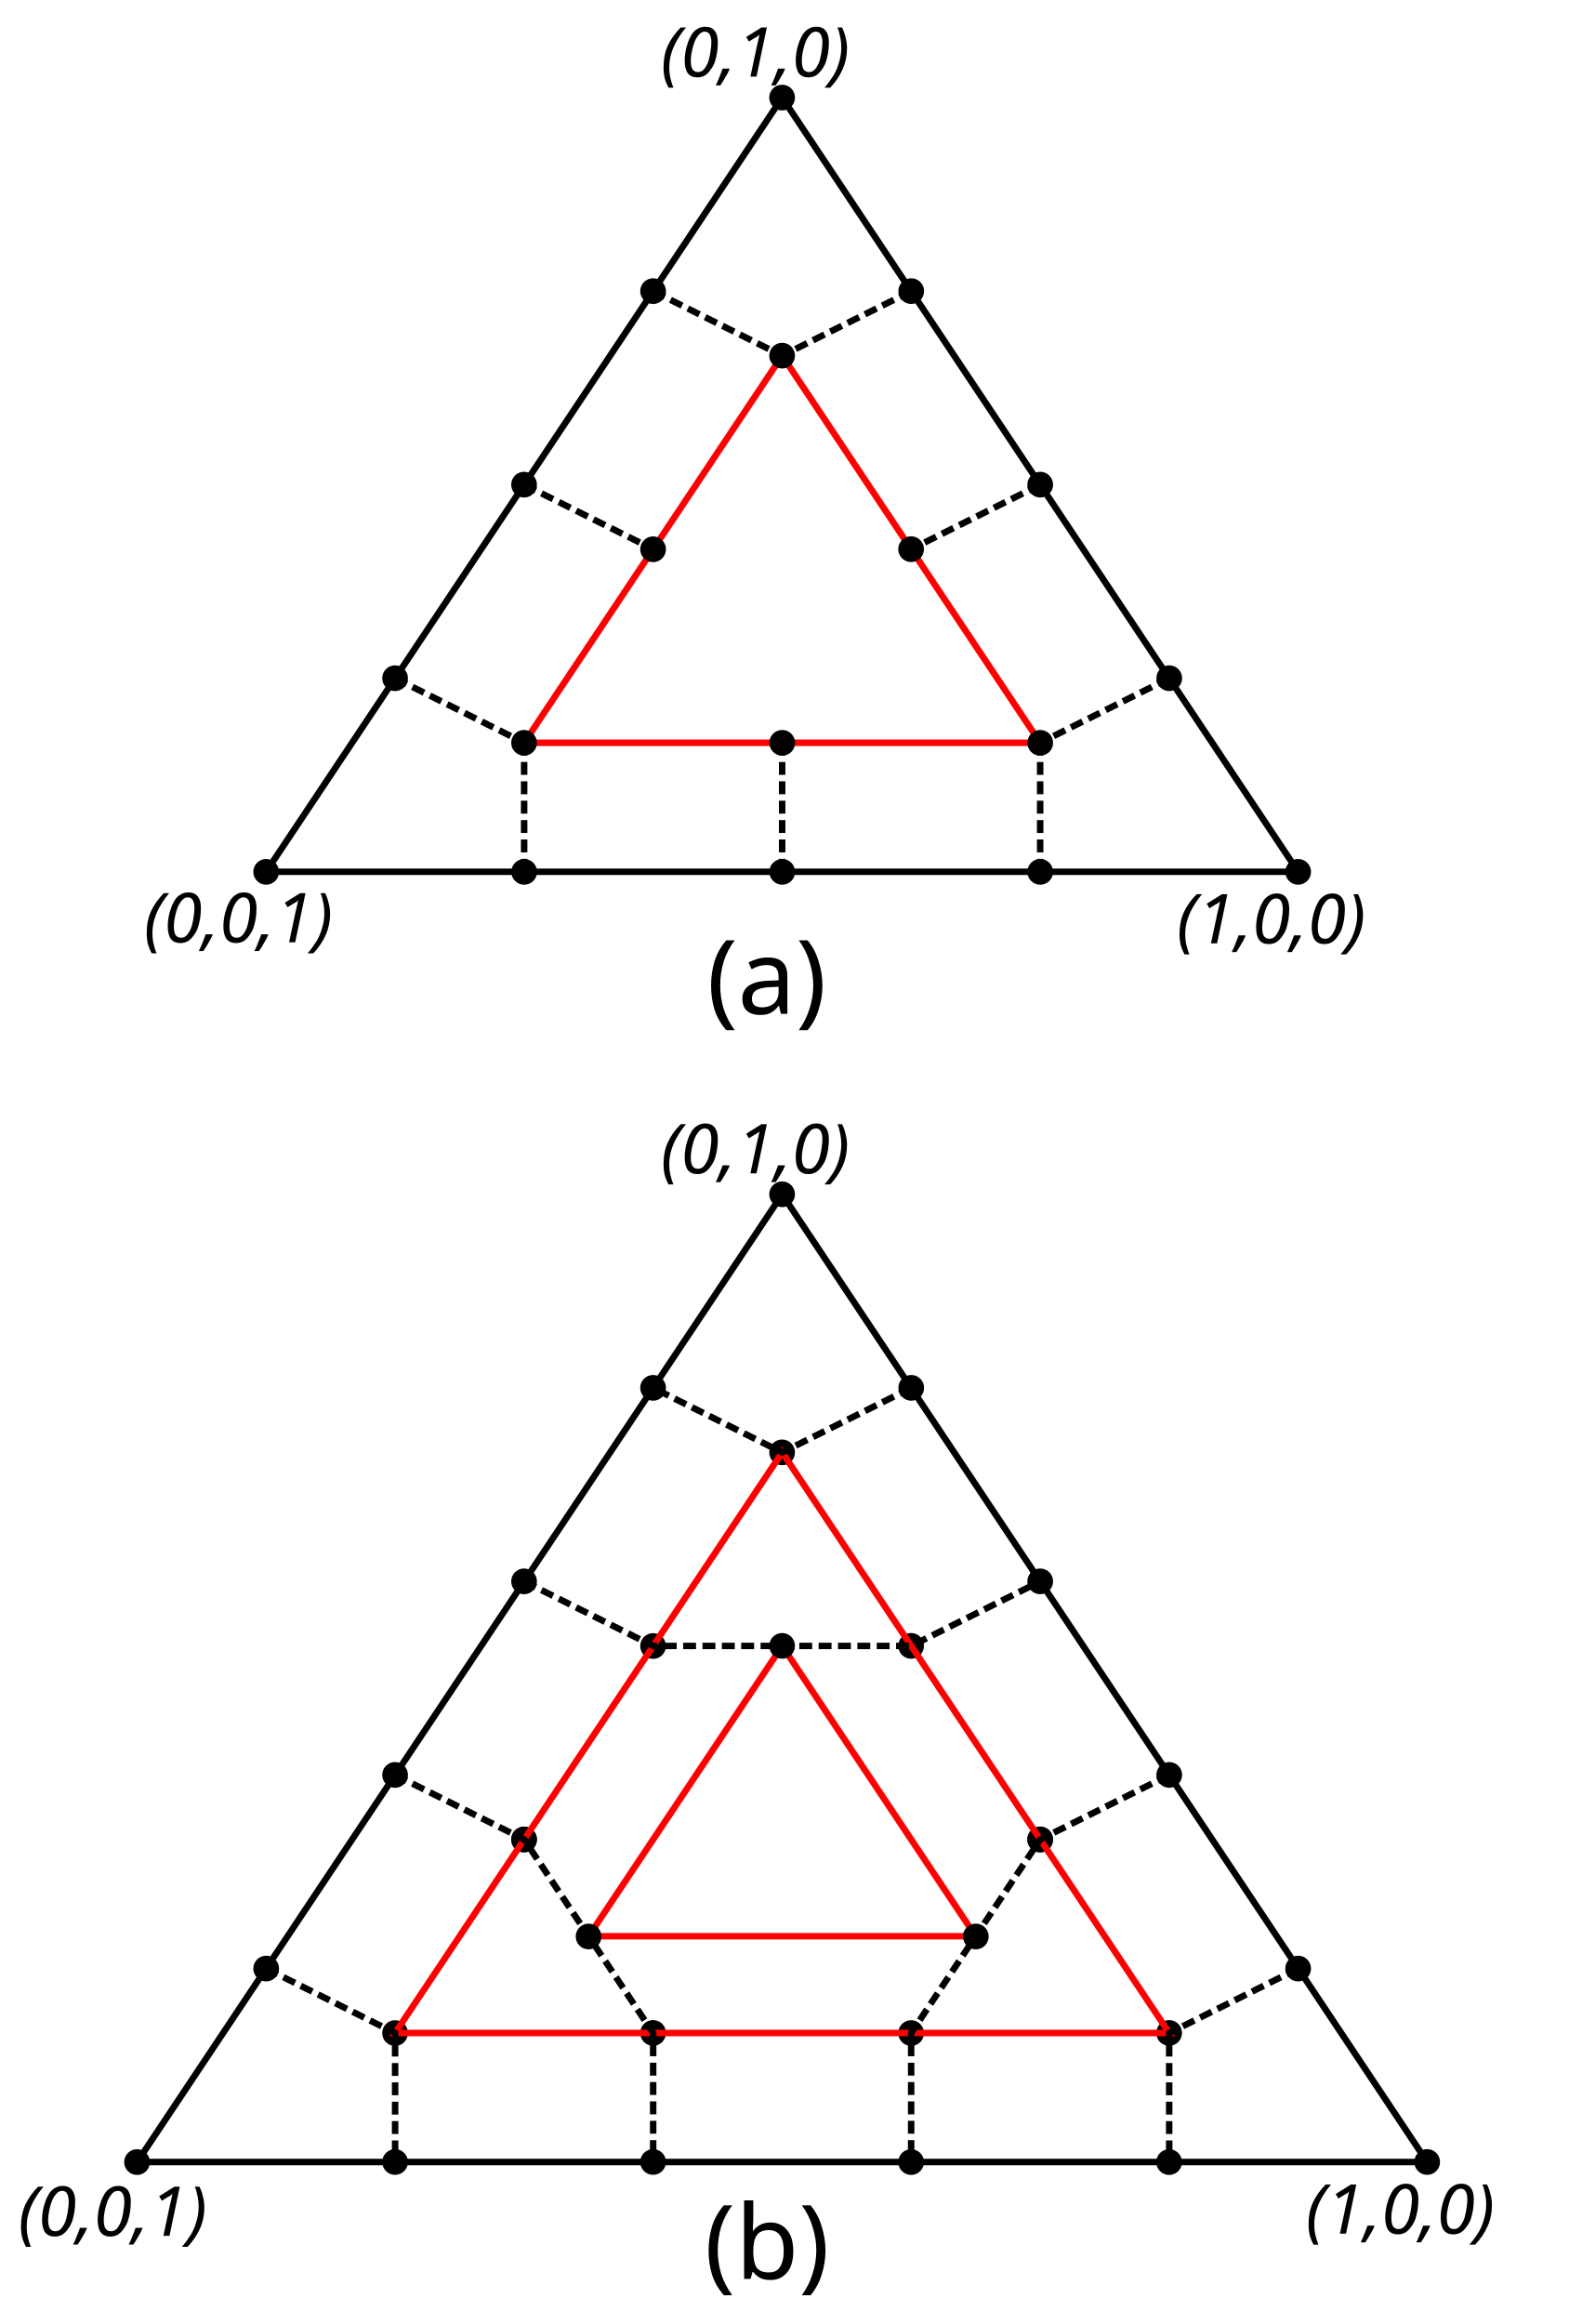
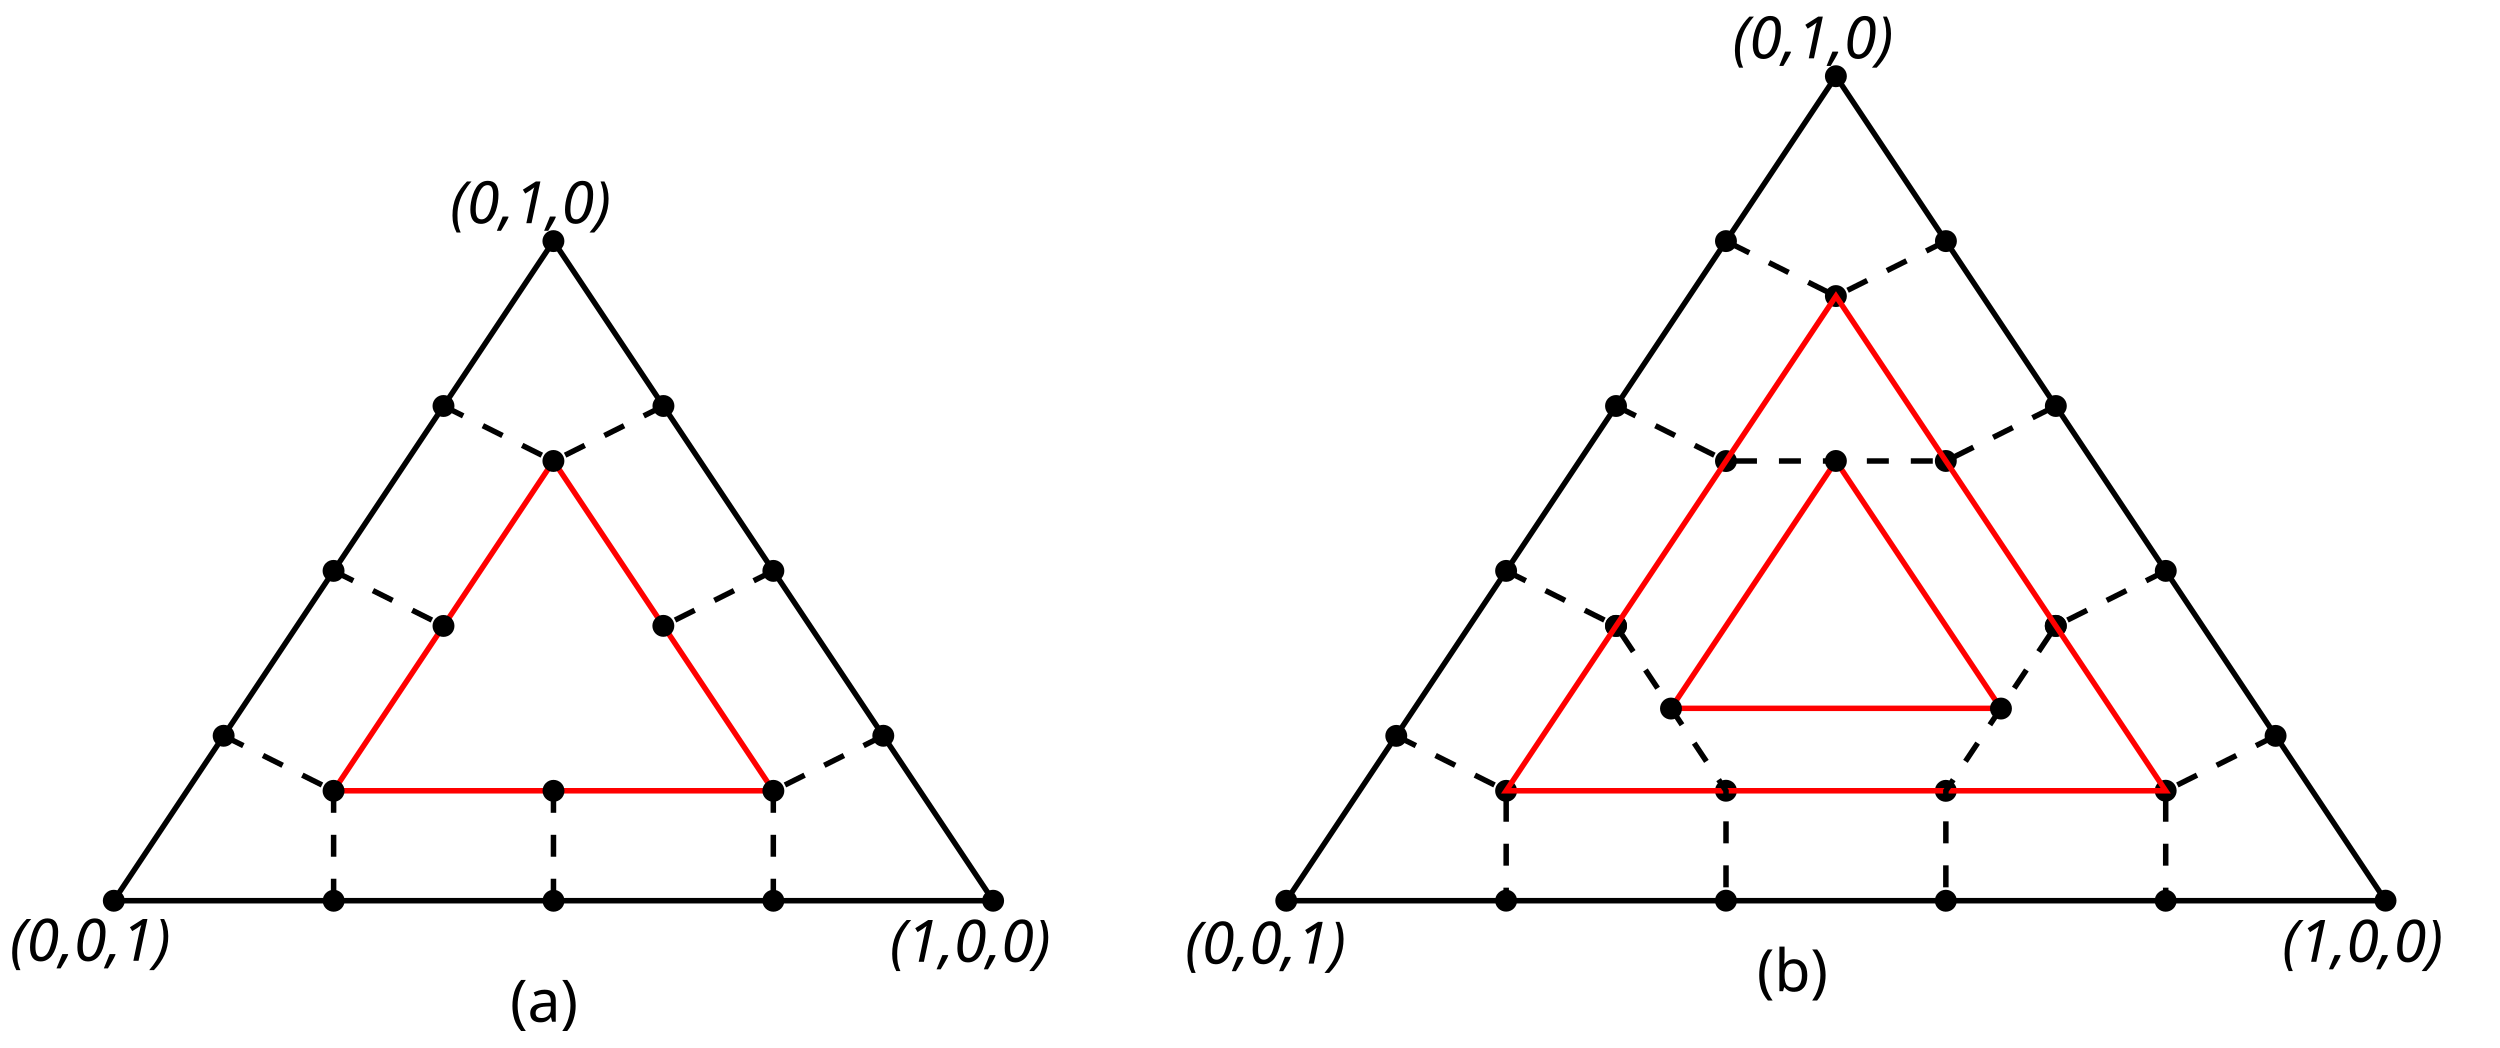
- <svg xmlns="http://www.w3.org/2000/svg" width="64.323mm" height="95.314mm" viewBox="0 0 64.323 95.314" version="1.1" id="svg8653">
+ <svg xmlns="http://www.w3.org/2000/svg" width="180.519mm" height="75.629mm" viewBox="0 0 180.519 75.629" version="1.1" id="svg8653">
  <defs id="defs8647" />
-   <g id="layer1" transform="translate(-34.064,15.24421)">
-     <path style="fill:none;stroke:#ff0000;stroke-width:0.265px;stroke-linecap:butt;stroke-linejoin:miter;stroke-opacity:1" d="M 66.146,-0.656 55.563,15.219 h 21.167 z" id="path5083" />
-     <text xml:space="preserve" style="font-style:italic;font-variant:normal;font-weight:normal;font-stretch:normal;font-size:2.822px;line-height:1.25;font-family:sans-serif;-inkscape-font-specification:'sans-serif, Italic';font-variant-ligatures:normal;font-variant-caps:normal;font-variant-numeric:normal;font-feature-settings:normal;text-align:start;letter-spacing:0px;word-spacing:0px;writing-mode:lr;text-anchor:start;fill:#000000;fill-opacity:1;stroke:none;stroke-width:0.265;" x="61.17" y="-12.1" id="text5070-2-2-9">
-       <tspan id="tspan5068-0-3-36" x="61.17" y="-12.1" style="font-style:italic;font-variant:normal;font-weight:normal;font-stretch:normal;font-size:2.822px;font-family:sans-serif;-inkscape-font-specification:'sans-serif, Italic';font-variant-ligatures:normal;font-variant-caps:normal;font-variant-numeric:normal;font-feature-settings:normal;text-align:start;writing-mode:lr;text-anchor:start;fill:#000000;fill-opacity:1;stroke-width:0.265;">(0,1,0)</tspan>
+   <g id="layer1" transform="translate(66.42264,-28.23265)">
+     <path style="fill:none;stroke:#ff0000;stroke-width:0.397px;stroke-linecap:butt;stroke-linejoin:miter;stroke-opacity:1" d="m -26.458,61.521 -15.875,23.812 h 31.75 z" id="path5083" />
+     <text xml:space="preserve" style="font-style:italic;font-variant:normal;font-weight:normal;font-stretch:normal;font-size:4.233px;line-height:1.25;font-family:sans-serif;-inkscape-font-specification:'sans-serif, Italic';font-variant-ligatures:normal;font-variant-caps:normal;font-variant-numeric:normal;font-feature-settings:normal;text-align:start;letter-spacing:0px;word-spacing:0px;writing-mode:lr-tb;text-anchor:start;fill:#000000;fill-opacity:1;stroke:none;stroke-width:0.397" x="-33.923" y="44.355" id="text5070-2-2-9">
+       <tspan id="tspan5068-0-3-36" x="-33.923" y="44.355" style="font-style:italic;font-variant:normal;font-weight:normal;font-stretch:normal;font-size:4.233px;font-family:sans-serif;-inkscape-font-specification:'sans-serif, Italic';font-variant-ligatures:normal;font-variant-caps:normal;font-variant-numeric:normal;font-feature-settings:normal;text-align:start;writing-mode:lr-tb;text-anchor:start;fill:#000000;fill-opacity:1;stroke-width:0.397">(0,1,0)</tspan>
    </text>
-     <text xml:space="preserve" style="font-style:normal;font-weight:normal;font-size:10.583px;line-height:1.25;font-family:sans-serif;letter-spacing:0px;word-spacing:0px;fill:#000000;fill-opacity:1;stroke:none;stroke-width:0.265" x="63.059" y="26.337" id="text2799">
-       <tspan id="tspan2797" x="63.059" y="26.337" style="font-style:normal;font-variant:normal;font-weight:normal;font-stretch:normal;font-size:4.233px;font-family:sans-serif;-inkscape-font-specification:'sans-serif, Normal';font-variant-ligatures:normal;font-variant-caps:normal;font-variant-numeric:normal;font-feature-settings:normal;text-align:start;writing-mode:lr-tb;text-anchor:start;stroke-width:0.265">(a)</tspan>
+     <text xml:space="preserve" style="font-style:normal;font-variant:normal;font-weight:normal;font-stretch:normal;font-size:4.233px;line-height:1.25;font-family:sans-serif;-inkscape-font-specification:'sans-serif, Normal';font-variant-ligatures:normal;font-variant-caps:normal;font-variant-numeric:normal;font-feature-settings:normal;text-align:start;letter-spacing:0px;word-spacing:0px;writing-mode:lr-tb;text-anchor:start;fill:#000000;fill-opacity:1;stroke:none;stroke-width:0.397" x="-29.592" y="102.01" id="text2799">
+       <tspan id="tspan2797" x="-29.592" y="102.01" style="font-style:normal;font-variant:normal;font-weight:normal;font-stretch:normal;font-size:4.233px;font-family:sans-serif;-inkscape-font-specification:'sans-serif, Normal';font-variant-ligatures:normal;font-variant-caps:normal;font-variant-numeric:normal;font-feature-settings:normal;text-align:start;writing-mode:lr-tb;text-anchor:start;stroke-width:0.397">(a)</tspan>
    </text>
-     <text xml:space="preserve" style="font-style:normal;font-weight:normal;font-size:10.583px;line-height:1.25;font-family:sans-serif;letter-spacing:0px;word-spacing:0px;fill:#000000;fill-opacity:1;stroke:none;stroke-width:0.265" x="62.956" y="78.218" id="text2799-0">
-       <tspan id="tspan2797-0" x="62.956" y="78.218" style="font-style:normal;font-variant:normal;font-weight:normal;font-stretch:normal;font-size:4.233px;font-family:sans-serif;-inkscape-font-specification:'sans-serif, Normal';font-variant-ligatures:normal;font-variant-caps:normal;font-variant-numeric:normal;font-feature-settings:normal;text-align:start;writing-mode:lr-tb;text-anchor:start;stroke-width:0.265">(b)</tspan>
+     <text xml:space="preserve" style="font-style:normal;font-variant:normal;font-weight:normal;font-stretch:normal;font-size:4.233px;line-height:1.25;font-family:sans-serif;-inkscape-font-specification:'sans-serif, Normal';font-variant-ligatures:normal;font-variant-caps:normal;font-variant-numeric:normal;font-feature-settings:normal;text-align:center;letter-spacing:0px;word-spacing:0px;writing-mode:lr-tb;text-anchor:middle;fill:#000000;fill-opacity:1;stroke:none;stroke-width:0.397" x="65.757" y="99.802" id="text2799-0">
+       <tspan id="tspan2797-0" x="65.757" y="99.802" style="font-style:normal;font-variant:normal;font-weight:normal;font-stretch:normal;font-size:4.233px;font-family:sans-serif;-inkscape-font-specification:'sans-serif, Normal';font-variant-ligatures:normal;font-variant-caps:normal;font-variant-numeric:normal;font-feature-settings:normal;text-align:center;writing-mode:lr-tb;text-anchor:middle;stroke-width:0.397">(b)</tspan>
    </text>
-     <flowRoot xml:space="preserve" id="flowRoot4701" style="font-style:normal;font-weight:normal;font-size:40px;line-height:1.25;font-family:sans-serif;letter-spacing:0px;word-spacing:0px;fill:#000000;fill-opacity:1;stroke:none" transform="matrix(0.2645833,0,0,0.2645833,27.48638,-11.68953)">
+     <flowRoot xml:space="preserve" id="flowRoot4701" style="font-style:normal;font-weight:normal;font-size:40px;line-height:1.25;font-family:sans-serif;letter-spacing:0px;word-spacing:0px;fill:#000000;fill-opacity:1;stroke:none" transform="matrix(0.396875,0,0,0.396875,8.115507,-33.74064)">
      <flowRegion id="flowRegion4703">
        <rect id="rect4705" width="240" height="140" x="36.114" y="-8.299" />
      </flowRegion>
      <flowPara id="flowPara4707" />
    </flowRoot>
-     <circle style="fill:#000000;fill-opacity:1;stroke:none;stroke-width:0.106;stroke-opacity:1" id="path4517-78-7-8-8" cx="66.144" cy="-11.242" r="0.528" />
-     <circle style="fill:#000000;fill-opacity:1;stroke:none;stroke-width:0.106;stroke-opacity:1" id="path4517-78-7-8-8-6" cx="60.852" cy="-3.304" r="0.528" />
-     <circle style="fill:#000000;fill-opacity:1;stroke:none;stroke-width:0.106;stroke-opacity:1" id="path4517-78-7-8-8-9" cx="55.56" cy="4.633" r="0.528" />
-     <circle style="fill:#000000;fill-opacity:1;stroke:none;stroke-width:0.106;stroke-opacity:1" id="path4517-78-7-8-8-99" cx="50.269" cy="12.571" r="0.528" />
-     <circle style="fill:#000000;fill-opacity:1;stroke:none;stroke-width:0.106;stroke-opacity:1" id="path4517-78-7-8-8-7" cx="-44.981" cy="-20.513" r="0.528" transform="scale(-1)" />
-     <circle style="fill:#000000;fill-opacity:1;stroke:none;stroke-width:0.106;stroke-opacity:1" id="path4517-78-7-8-8-6-5" cx="-71.44" cy="-3.304" r="0.528" transform="scale(-1,1)" />
-     <circle style="fill:#000000;fill-opacity:1;stroke:none;stroke-width:0.106;stroke-opacity:1" id="path4517-78-7-8-8-9-6" cx="-76.731" cy="4.633" r="0.528" transform="scale(-1,1)" />
-     <circle style="fill:#000000;fill-opacity:1;stroke:none;stroke-width:0.106;stroke-opacity:1" id="path4517-78-7-8-8-99-1" cx="-82.023" cy="12.571" r="0.528" transform="scale(-1,1)" />
-     <circle style="fill:#000000;fill-opacity:1;stroke:none;stroke-width:0.106;stroke-opacity:1" id="path4517-78-7-8-8-7-4" cx="87.31" cy="-20.513" r="0.528" transform="scale(1,-1)" />
-     <circle style="fill:#000000;fill-opacity:1;stroke:none;stroke-width:0.106;stroke-opacity:1" id="path4517-78-7-8-8-7-44" cx="-55.565" cy="-20.513" r="0.528" transform="scale(-1)" />
-     <circle style="fill:#000000;fill-opacity:1;stroke:none;stroke-width:0.106;stroke-opacity:1" id="path4517-78-7-8-8-7-9" cx="-66.148" cy="-20.513" r="0.528" transform="scale(-1)" />
-     <circle style="fill:#000000;fill-opacity:1;stroke:none;stroke-width:0.106;stroke-opacity:1" id="path4517-78-7-8-8-7-7" cx="-76.731" cy="-20.513" r="0.528" transform="scale(-1)" />
-     <path style="fill:none;stroke:#000000;stroke-width:0.265px;stroke-linecap:butt;stroke-linejoin:miter;stroke-opacity:1" d="M 66.146,-11.24 C 44.979,20.51 44.979,20.51 44.979,20.51 h 42.333 z" id="path4959" />
-     <circle style="fill:#000000;fill-opacity:1;stroke:none;stroke-width:0.106;stroke-opacity:1" id="path4517-78-7-8-8-6-1" cx="66.144" cy="-0.658" r="0.528" />
-     <circle style="fill:#000000;fill-opacity:1;stroke:none;stroke-width:0.106;stroke-opacity:1" id="path4517-78-7-8-8-6-1-4" cx="71.435" cy="7.279" r="0.528" />
-     <circle style="fill:#000000;fill-opacity:1;stroke:none;stroke-width:0.106;stroke-opacity:1" id="path4517-78-7-8-8-6-1-9" cx="60.852" cy="-7.283" r="0.528" transform="scale(1,-1)" />
-     <circle style="fill:#000000;fill-opacity:1;stroke:none;stroke-width:0.106;stroke-opacity:1" id="path4517-78-7-8-8-6-1-9-1" cx="55.56" cy="-15.221" r="0.528" transform="scale(1,-1)" />
-     <circle style="fill:#000000;fill-opacity:1;stroke:none;stroke-width:0.106;stroke-opacity:1" id="path4517-78-7-8-8-6-1-9-4" cx="-76.731" cy="-15.221" r="0.528" transform="scale(-1)" />
-     <circle style="fill:#000000;fill-opacity:1;stroke:none;stroke-width:0.106;stroke-opacity:1" id="path4517-78-7-8-8-7-44-8" cx="-66.148" cy="-15.221" r="0.528" transform="scale(-1)" />
-     <path style="fill:none;stroke:#000000;stroke-width:0.265;stroke-linecap:butt;stroke-linejoin:miter;stroke-miterlimit:4;stroke-dasharray:0.53, 0.265;stroke-dashoffset:0;stroke-opacity:1" d="m 71.438,-3.302 -5.292,2.646" id="path5087" />
-     <path style="fill:none;stroke:#000000;stroke-width:0.265;stroke-linecap:butt;stroke-linejoin:miter;stroke-miterlimit:4;stroke-dasharray:0.53, 0.265;stroke-dashoffset:0;stroke-opacity:1" d="M 76.729,4.635 71.438,7.281" id="path5089" />
-     <path style="fill:none;stroke:#000000;stroke-width:0.265;stroke-linecap:butt;stroke-linejoin:miter;stroke-miterlimit:4;stroke-dasharray:0.53, 0.265;stroke-dashoffset:0;stroke-opacity:1" d="m 82.021,12.573 c -5.292,2.646 -5.292,2.646 -5.292,2.646" id="path5091" />
-     <path style="fill:none;stroke:#000000;stroke-width:0.265;stroke-linecap:butt;stroke-linejoin:miter;stroke-miterlimit:4;stroke-dasharray:0.53, 0.265;stroke-dashoffset:0;stroke-opacity:1" d="m 76.729,20.51 c 0,-5.292 0,-5.292 0,-5.292" id="path5093" />
-     <path style="fill:none;stroke:#000000;stroke-width:0.265;stroke-linecap:butt;stroke-linejoin:miter;stroke-miterlimit:4;stroke-dasharray:0.53, 0.265;stroke-dashoffset:0;stroke-opacity:1" d="m 66.146,20.51 c 0,-5.292 0,-5.292 0,-5.292" id="path5095" />
-     <path style="fill:none;stroke:#000000;stroke-width:0.265;stroke-linecap:butt;stroke-linejoin:miter;stroke-miterlimit:4;stroke-dasharray:0.53, 0.265;stroke-dashoffset:0;stroke-opacity:1" d="m 55.563,20.51 c 0,-5.292 0,-5.292 0,-5.292" id="path5097" />
-     <path style="fill:none;stroke:#000000;stroke-width:0.265;stroke-linecap:butt;stroke-linejoin:miter;stroke-miterlimit:4;stroke-dasharray:0.53, 0.265;stroke-dashoffset:0;stroke-opacity:1" d="m 50.271,12.573 c 5.292,2.646 5.292,2.646 5.292,2.646" id="path5099" />
-     <path style="fill:none;stroke:#000000;stroke-width:0.265;stroke-linecap:butt;stroke-linejoin:miter;stroke-miterlimit:4;stroke-dasharray:0.53, 0.265;stroke-dashoffset:0;stroke-opacity:1" d="m 55.563,4.635 c 5.292,2.646 5.292,2.646 5.292,2.646" id="path5101" />
-     <path style="fill:none;stroke:#000000;stroke-width:0.265;stroke-linecap:butt;stroke-linejoin:miter;stroke-miterlimit:4;stroke-dasharray:0.53, 0.265;stroke-dashoffset:0;stroke-opacity:1" d="m 60.854,-3.302 c 5.292,2.646 5.292,2.646 5.292,2.646" id="path5103" />
-     <text xml:space="preserve" style="font-style:italic;font-variant:normal;font-weight:normal;font-stretch:normal;font-size:2.822px;line-height:1.25;font-family:sans-serif;-inkscape-font-specification:'sans-serif, Italic';font-variant-ligatures:normal;font-variant-caps:normal;font-variant-numeric:normal;font-feature-settings:normal;text-align:start;letter-spacing:0px;word-spacing:0px;writing-mode:lr;text-anchor:start;fill:#000000;fill-opacity:1;stroke:none;stroke-width:0.265;" x="82.337" y="23.447" id="text5070-2-2-9-3">
-       <tspan id="tspan5068-0-3-36-1" x="82.337" y="23.447" style="font-style:italic;font-variant:normal;font-weight:normal;font-stretch:normal;font-size:2.822px;font-family:sans-serif;-inkscape-font-specification:'sans-serif, Italic';font-variant-ligatures:normal;font-variant-caps:normal;font-variant-numeric:normal;font-feature-settings:normal;text-align:start;writing-mode:lr;text-anchor:start;fill:#000000;fill-opacity:1;stroke-width:0.265;">(1,0,0)</tspan>
+     <circle style="fill:#000000;fill-opacity:1;stroke:none;stroke-width:0.158;stroke-opacity:1" id="path4517-78-7-8-8" cx="-26.462" cy="45.643" r="0.792" />
+     <circle style="fill:#000000;fill-opacity:1;stroke:none;stroke-width:0.158;stroke-opacity:1" id="path4517-78-7-8-8-6" cx="-34.399" cy="57.549" r="0.792" />
+     <circle style="fill:#000000;fill-opacity:1;stroke:none;stroke-width:0.158;stroke-opacity:1" id="path4517-78-7-8-8-9" cx="-42.337" cy="69.455" r="0.792" />
+     <circle style="fill:#000000;fill-opacity:1;stroke:none;stroke-width:0.158;stroke-opacity:1" id="path4517-78-7-8-8-99" cx="-50.274" cy="81.361" r="0.792" />
+     <circle style="fill:#000000;fill-opacity:1;stroke:none;stroke-width:0.158;stroke-opacity:1" id="path4517-78-7-8-8-7" cx="58.205" cy="-93.274" r="0.792" transform="scale(-1)" />
+     <circle style="fill:#000000;fill-opacity:1;stroke:none;stroke-width:0.158;stroke-opacity:1" id="path4517-78-7-8-8-6-5" cx="18.517" cy="57.549" r="0.792" transform="scale(-1,1)" />
+     <circle style="fill:#000000;fill-opacity:1;stroke:none;stroke-width:0.158;stroke-opacity:1" id="path4517-78-7-8-8-9-6" cx="10.58" cy="69.455" r="0.792" transform="scale(-1,1)" />
+     <circle style="fill:#000000;fill-opacity:1;stroke:none;stroke-width:0.158;stroke-opacity:1" id="path4517-78-7-8-8-99-1" cx="2.642" cy="81.361" r="0.792" transform="scale(-1,1)" />
+     <circle style="fill:#000000;fill-opacity:1;stroke:none;stroke-width:0.158;stroke-opacity:1" id="path4517-78-7-8-8-7-4" cx="5.288" cy="-93.274" r="0.792" transform="scale(1,-1)" />
+     <circle style="fill:#000000;fill-opacity:1;stroke:none;stroke-width:0.158;stroke-opacity:1" id="path4517-78-7-8-8-7-44" cx="42.33" cy="-93.274" r="0.792" transform="scale(-1)" />
+     <circle style="fill:#000000;fill-opacity:1;stroke:none;stroke-width:0.158;stroke-opacity:1" id="path4517-78-7-8-8-7-9" cx="26.455" cy="-93.274" r="0.792" transform="scale(-1)" />
+     <circle style="fill:#000000;fill-opacity:1;stroke:none;stroke-width:0.158;stroke-opacity:1" id="path4517-78-7-8-8-7-7" cx="10.58" cy="-93.274" r="0.792" transform="scale(-1)" />
+     <path style="fill:none;stroke:#000000;stroke-width:0.397px;stroke-linecap:butt;stroke-linejoin:miter;stroke-opacity:1" d="M -26.458,45.646 C -58.208,93.271 -58.208,93.271 -58.208,93.271 H 5.292 Z" id="path4959" />
+     <circle style="fill:#000000;fill-opacity:1;stroke:none;stroke-width:0.158;stroke-opacity:1" id="path4517-78-7-8-8-6-1" cx="-26.462" cy="61.518" r="0.792" />
+     <circle style="fill:#000000;fill-opacity:1;stroke:none;stroke-width:0.158;stroke-opacity:1" id="path4517-78-7-8-8-6-1-4" cx="-18.524" cy="73.424" r="0.792" />
+     <circle style="fill:#000000;fill-opacity:1;stroke:none;stroke-width:0.158;stroke-opacity:1" id="path4517-78-7-8-8-6-1-9" cx="-34.399" cy="-73.43" r="0.792" transform="scale(1,-1)" />
+     <circle style="fill:#000000;fill-opacity:1;stroke:none;stroke-width:0.158;stroke-opacity:1" id="path4517-78-7-8-8-6-1-9-1" cx="-42.337" cy="-85.337" r="0.792" transform="scale(1,-1)" />
+     <circle style="fill:#000000;fill-opacity:1;stroke:none;stroke-width:0.158;stroke-opacity:1" id="path4517-78-7-8-8-6-1-9-4" cx="10.58" cy="-85.337" r="0.792" transform="scale(-1)" />
+     <circle style="fill:#000000;fill-opacity:1;stroke:none;stroke-width:0.158;stroke-opacity:1" id="path4517-78-7-8-8-7-44-8" cx="26.455" cy="-85.337" r="0.792" transform="scale(-1)" />
+     <path style="fill:none;stroke:#000000;stroke-width:0.397;stroke-linecap:butt;stroke-linejoin:miter;stroke-miterlimit:4;stroke-dasharray:1.587,1.587;stroke-dashoffset:0;stroke-opacity:1" d="m -18.521,57.552 -7.938,3.969" id="path5087" />
+     <path style="fill:none;stroke:#000000;stroke-width:0.397;stroke-linecap:butt;stroke-linejoin:miter;stroke-miterlimit:4;stroke-dasharray:1.587,1.587;stroke-dashoffset:0;stroke-opacity:1" d="m -10.583,69.458 -7.938,3.969" id="path5089" />
+     <path style="fill:none;stroke:#000000;stroke-width:0.397;stroke-linecap:butt;stroke-linejoin:miter;stroke-miterlimit:4;stroke-dasharray:1.587,1.587;stroke-dashoffset:0;stroke-opacity:1" d="m -2.646,81.365 c -7.937,3.969 -7.937,3.969 -7.937,3.969" id="path5091" />
+     <path style="fill:none;stroke:#000000;stroke-width:0.397;stroke-linecap:butt;stroke-linejoin:miter;stroke-miterlimit:4;stroke-dasharray:1.587,1.587;stroke-dashoffset:0;stroke-opacity:1" d="m -10.583,93.271 c 0,-7.937 0,-7.937 0,-7.937" id="path5093" />
+     <path style="fill:none;stroke:#000000;stroke-width:0.397;stroke-linecap:butt;stroke-linejoin:miter;stroke-miterlimit:4;stroke-dasharray:1.587,1.587;stroke-dashoffset:0;stroke-opacity:1" d="m -26.458,93.271 c 0,-7.937 0,-7.937 0,-7.937" id="path5095" />
+     <path style="fill:none;stroke:#000000;stroke-width:0.397;stroke-linecap:butt;stroke-linejoin:miter;stroke-miterlimit:4;stroke-dasharray:1.587,1.587;stroke-dashoffset:0;stroke-opacity:1" d="m -42.333,93.271 c 0,-7.937 0,-7.937 0,-7.937" id="path5097" />
+     <path style="fill:none;stroke:#000000;stroke-width:0.397;stroke-linecap:butt;stroke-linejoin:miter;stroke-miterlimit:4;stroke-dasharray:1.587,1.587;stroke-dashoffset:0;stroke-opacity:1" d="m -50.271,81.365 c 7.937,3.969 7.937,3.969 7.937,3.969" id="path5099" />
+     <path style="fill:none;stroke:#000000;stroke-width:0.397;stroke-linecap:butt;stroke-linejoin:miter;stroke-miterlimit:4;stroke-dasharray:1.587,1.587;stroke-dashoffset:0;stroke-opacity:1" d="m -42.333,69.458 c 7.938,3.969 7.938,3.969 7.938,3.969" id="path5101" />
+     <path style="fill:none;stroke:#000000;stroke-width:0.397;stroke-linecap:butt;stroke-linejoin:miter;stroke-miterlimit:4;stroke-dasharray:1.587,1.587;stroke-dashoffset:0;stroke-opacity:1" d="m -34.396,57.552 c 7.937,3.969 7.937,3.969 7.937,3.969" id="path5103" />
+     <text xml:space="preserve" style="font-style:italic;font-variant:normal;font-weight:normal;font-stretch:normal;font-size:4.233px;line-height:1.25;font-family:sans-serif;-inkscape-font-specification:'sans-serif, Italic';font-variant-ligatures:normal;font-variant-caps:normal;font-variant-numeric:normal;font-feature-settings:normal;text-align:start;letter-spacing:0px;word-spacing:0px;writing-mode:lr-tb;text-anchor:start;fill:#000000;fill-opacity:1;stroke:none;stroke-width:0.397" x="-2.171" y="97.676" id="text5070-2-2-9-3">
+       <tspan id="tspan5068-0-3-36-1" x="-2.171" y="97.676" style="font-style:italic;font-variant:normal;font-weight:normal;font-stretch:normal;font-size:4.233px;font-family:sans-serif;-inkscape-font-specification:'sans-serif, Italic';font-variant-ligatures:normal;font-variant-caps:normal;font-variant-numeric:normal;font-feature-settings:normal;text-align:start;writing-mode:lr-tb;text-anchor:start;fill:#000000;fill-opacity:1;stroke-width:0.397">(1,0,0)</tspan>
    </text>
-     <text xml:space="preserve" style="font-style:italic;font-variant:normal;font-weight:normal;font-stretch:normal;font-size:2.822px;line-height:1.25;font-family:sans-serif;-inkscape-font-specification:'sans-serif, Italic';font-variant-ligatures:normal;font-variant-caps:normal;font-variant-numeric:normal;font-feature-settings:normal;text-align:start;letter-spacing:0px;word-spacing:0px;writing-mode:lr;text-anchor:start;fill:#000000;fill-opacity:1;stroke:none;stroke-width:0.265;" x="39.974" y="23.405" id="text5070-2-2-9-9">
-       <tspan id="tspan5068-0-3-36-9" x="39.974" y="23.405" style="font-style:italic;font-variant:normal;font-weight:normal;font-stretch:normal;font-size:2.822px;font-family:sans-serif;-inkscape-font-specification:'sans-serif, Italic';font-variant-ligatures:normal;font-variant-caps:normal;font-variant-numeric:normal;font-feature-settings:normal;text-align:start;writing-mode:lr;text-anchor:start;fill:#000000;fill-opacity:1;stroke-width:0.265;">(0,0,1)</tspan>
+     <text xml:space="preserve" style="font-style:italic;font-variant:normal;font-weight:normal;font-stretch:normal;font-size:4.233px;line-height:1.25;font-family:sans-serif;-inkscape-font-specification:'sans-serif, Italic';font-variant-ligatures:normal;font-variant-caps:normal;font-variant-numeric:normal;font-feature-settings:normal;text-align:start;letter-spacing:0px;word-spacing:0px;writing-mode:lr-tb;text-anchor:start;fill:#000000;fill-opacity:1;stroke:none;stroke-width:0.397" x="-65.716" y="97.613" id="text5070-2-2-9-9">
+       <tspan id="tspan5068-0-3-36-9" x="-65.716" y="97.613" style="font-style:italic;font-variant:normal;font-weight:normal;font-stretch:normal;font-size:4.233px;font-family:sans-serif;-inkscape-font-specification:'sans-serif, Italic';font-variant-ligatures:normal;font-variant-caps:normal;font-variant-numeric:normal;font-feature-settings:normal;text-align:start;writing-mode:lr-tb;text-anchor:start;fill:#000000;fill-opacity:1;stroke-width:0.397">(0,0,1)</tspan>
    </text>
-     <text xml:space="preserve" style="font-style:italic;font-variant:normal;font-weight:normal;font-stretch:normal;font-size:2.822px;line-height:1.25;font-family:sans-serif;-inkscape-font-specification:'sans-serif, Italic';font-variant-ligatures:normal;font-variant-caps:normal;font-variant-numeric:normal;font-feature-settings:normal;text-align:start;letter-spacing:0px;word-spacing:0px;writing-mode:lr;text-anchor:start;fill:#000000;fill-opacity:1;stroke:none;stroke-width:0.265;" x="61.17" y="32.879" id="text5070-2-2-9-8">
-       <tspan id="tspan5068-0-3-36-3" x="61.17" y="32.879" style="font-style:italic;font-variant:normal;font-weight:normal;font-stretch:normal;font-size:2.822px;font-family:sans-serif;-inkscape-font-specification:'sans-serif, Italic';font-variant-ligatures:normal;font-variant-caps:normal;font-variant-numeric:normal;font-feature-settings:normal;text-align:start;writing-mode:lr;text-anchor:start;fill:#000000;fill-opacity:1;stroke-width:0.265;">(0,1,0)</tspan>
+     <text xml:space="preserve" style="font-style:italic;font-variant:normal;font-weight:normal;font-stretch:normal;font-size:4.233px;line-height:1.25;font-family:sans-serif;-inkscape-font-specification:'sans-serif, Italic';font-variant-ligatures:normal;font-variant-caps:normal;font-variant-numeric:normal;font-feature-settings:normal;text-align:start;letter-spacing:0px;word-spacing:0px;writing-mode:lr-tb;text-anchor:start;fill:#000000;fill-opacity:1;stroke:none;stroke-width:0.397" x="58.681" y="32.449" id="text5070-2-2-9-8">
+       <tspan id="tspan5068-0-3-36-3" x="58.681" y="32.449" style="font-style:italic;font-variant:normal;font-weight:normal;font-stretch:normal;font-size:4.233px;font-family:sans-serif;-inkscape-font-specification:'sans-serif, Italic';font-variant-ligatures:normal;font-variant-caps:normal;font-variant-numeric:normal;font-feature-settings:normal;text-align:start;writing-mode:lr-tb;text-anchor:start;fill:#000000;fill-opacity:1;stroke-width:0.397">(0,1,0)</tspan>
    </text>
-     <circle style="fill:#000000;fill-opacity:1;stroke:none;stroke-width:0.106;stroke-opacity:1" id="path4517-78-7-8-8-1" cx="66.144" cy="33.737" r="0.528" />
-     <circle style="fill:#000000;fill-opacity:1;stroke:none;stroke-width:0.106;stroke-opacity:1" id="path4517-78-7-8-8-6-3" cx="60.852" cy="41.675" r="0.528" />
-     <circle style="fill:#000000;fill-opacity:1;stroke:none;stroke-width:0.106;stroke-opacity:1" id="path4517-78-7-8-8-9-2" cx="55.56" cy="49.612" r="0.528" />
-     <circle style="fill:#000000;fill-opacity:1;stroke:none;stroke-width:0.106;stroke-opacity:1" id="path4517-78-7-8-8-99-3" cx="50.269" cy="57.55" r="0.528" />
-     <circle style="fill:#000000;fill-opacity:1;stroke:none;stroke-width:0.106;stroke-opacity:1" id="path4517-78-7-8-8-7-99" cx="-44.981" cy="-65.492" r="0.528" transform="scale(-1)" />
-     <circle style="fill:#000000;fill-opacity:1;stroke:none;stroke-width:0.106;stroke-opacity:1" id="path4517-78-7-8-8-6-5-5" cx="-71.44" cy="41.675" r="0.528" transform="scale(-1,1)" />
-     <circle style="fill:#000000;fill-opacity:1;stroke:none;stroke-width:0.106;stroke-opacity:1" id="path4517-78-7-8-8-9-6-3" cx="-76.731" cy="49.612" r="0.528" transform="scale(-1,1)" />
-     <circle style="fill:#000000;fill-opacity:1;stroke:none;stroke-width:0.106;stroke-opacity:1" id="path4517-78-7-8-8-99-1-9" cx="-82.023" cy="57.55" r="0.528" transform="scale(-1,1)" />
-     <circle style="fill:#000000;fill-opacity:1;stroke:none;stroke-width:0.106;stroke-opacity:1" id="path4517-78-7-8-8-7-4-3" cx="87.31" cy="-65.492" r="0.528" transform="scale(1,-1)" />
-     <circle style="fill:#000000;fill-opacity:1;stroke:none;stroke-width:0.106;stroke-opacity:1" id="path4517-78-7-8-8-6-1-7" cx="66.144" cy="44.321" r="0.528" />
-     <circle style="fill:#000000;fill-opacity:1;stroke:none;stroke-width:0.106;stroke-opacity:1" id="path4517-78-7-8-8-6-1-4-2" cx="71.435" cy="52.258" r="0.528" />
-     <circle style="fill:#000000;fill-opacity:1;stroke:none;stroke-width:0.106;stroke-opacity:1" id="path4517-78-7-8-8-6-1-9-9" cx="60.852" cy="-52.263" r="0.528" transform="scale(1,-1)" />
-     <circle style="fill:#000000;fill-opacity:1;stroke:none;stroke-width:0.106;stroke-opacity:1" id="path4517-78-7-8-8-6-1-9-1-9" cx="55.56" cy="-60.2" r="0.528" transform="scale(1,-1)" />
-     <circle style="fill:#000000;fill-opacity:1;stroke:none;stroke-width:0.106;stroke-opacity:1" id="path4517-78-7-8-8-6-1-9-4-8" cx="-76.731" cy="-60.2" r="0.528" transform="scale(-1)" />
-     <path style="fill:none;stroke:#ff0000;stroke-width:0.265;stroke-linecap:butt;stroke-linejoin:miter;stroke-opacity:1;stroke-miterlimit:4;stroke-dasharray:none" d="m 66.146,52.26 -7.938,11.906 h 15.875 z" id="path5083-8-8" />
-     <circle style="fill:#000000;fill-opacity:1;stroke:none;stroke-width:0.106;stroke-opacity:1" id="path4517-78-7-8-8-6-1-7-4" cx="66.144" cy="52.258" r="0.528" />
-     <circle style="fill:#000000;fill-opacity:1;stroke:none;stroke-width:0.106;stroke-opacity:1" id="path4517-78-7-8-8-6-1-9-9-2" cx="58.206" cy="-64.177" r="0.528" transform="scale(1,-1)" />
-     <circle style="fill:#000000;fill-opacity:1;stroke:none;stroke-width:0.106;stroke-opacity:1" id="path4517-78-7-8-8-6-1-9-9-2-3" cx="74.089" cy="-64.177" r="0.528" transform="scale(1,-1)" />
-     <circle style="fill:#000000;fill-opacity:1;stroke:none;stroke-width:0.106;stroke-opacity:1" id="path4517-78-7-8-8-6-1-7-7" cx="55.56" cy="60.196" r="0.528" />
-     <circle style="fill:#000000;fill-opacity:1;stroke:none;stroke-width:0.106;stroke-opacity:1" id="path4517-78-7-8-8-6-1-4-2-4" cx="60.852" cy="68.133" r="0.528" />
-     <circle style="fill:#000000;fill-opacity:1;stroke:none;stroke-width:0.106;stroke-opacity:1" id="path4517-78-7-8-8-6-1-9-9-5" cx="50.269" cy="-68.138" r="0.528" transform="scale(1,-1)" />
-     <circle style="fill:#000000;fill-opacity:1;stroke:none;stroke-width:0.106;stroke-opacity:1" id="path4517-78-7-8-8-6-1-7-45" cx="76.727" cy="60.196" r="0.528" />
-     <circle style="fill:#000000;fill-opacity:1;stroke:none;stroke-width:0.106;stroke-opacity:1" id="path4517-78-7-8-8-6-1-4-2-6" cx="82.019" cy="68.133" r="0.528" />
-     <circle style="fill:#000000;fill-opacity:1;stroke:none;stroke-width:0.106;stroke-opacity:1" id="path4517-78-7-8-8-6-1-9-9-4" cx="71.435" cy="-68.138" r="0.528" transform="scale(1,-1)" />
-     <circle style="fill:#000000;fill-opacity:1;stroke:none;stroke-width:0.106;stroke-opacity:1" id="path4517-78-7-8-8-6-1-4-2-60" cx="92.602" cy="73.425" r="0.528" />
-     <circle style="fill:#000000;fill-opacity:1;stroke:none;stroke-width:0.106;stroke-opacity:1" id="path4517-78-7-8-8-6-1-9-9-45" cx="82.019" cy="-73.429" r="0.528" transform="scale(1,-1)" />
-     <circle style="fill:#000000;fill-opacity:1;stroke:none;stroke-width:0.106;stroke-opacity:1" id="path4517-78-7-8-8-6-1-4-2-7" cx="50.269" cy="73.425" r="0.528" />
-     <circle style="fill:#000000;fill-opacity:1;stroke:none;stroke-width:0.106;stroke-opacity:1" id="path4517-78-7-8-8-6-1-9-9-1" cx="39.685" cy="-73.429" r="0.528" transform="scale(1,-1)" />
-     <circle style="fill:#000000;fill-opacity:1;stroke:none;stroke-width:0.106;stroke-opacity:1" id="path4517-78-7-8-8-6-1-4-2-1" cx="60.852" cy="73.425" r="0.528" />
-     <circle style="fill:#000000;fill-opacity:1;stroke:none;stroke-width:0.106;stroke-opacity:1" id="path4517-78-7-8-8-6-1-9-9-20" cx="71.435" cy="-73.429" r="0.528" transform="scale(1,-1)" />
-     <path style="fill:none;stroke:#ff0000;stroke-width:0.265;stroke-linecap:butt;stroke-linejoin:miter;stroke-opacity:1;stroke-miterlimit:4;stroke-dasharray:none" d="M 66.146,44.323 50.271,68.135 H 82.021 Z" id="path6079" />
-     <path style="fill:none;stroke:#000000;stroke-width:0.265px;stroke-linecap:butt;stroke-linejoin:miter;stroke-opacity:1" d="M 66.146,33.74 39.688,73.427 h 52.917 z" id="path6081" />
-     <path style="fill:none;stroke:#000000;stroke-width:0.265;stroke-linecap:butt;stroke-linejoin:miter;stroke-miterlimit:4;stroke-dasharray:0.529, 0.265;stroke-dashoffset:0;stroke-opacity:1" d="m 71.438,41.677 -5.292,2.646 -5.292,-2.646 v 0" id="path6083" />
-     <path style="fill:none;stroke:#000000;stroke-width:0.265;stroke-linecap:butt;stroke-linejoin:miter;stroke-miterlimit:4;stroke-dasharray:0.529, 0.265;stroke-dashoffset:0;stroke-opacity:1" d="m 55.563,49.615 5.292,2.646 h 5.292 5.292 l 5.292,-2.646" id="path6085" />
-     <path style="fill:none;stroke:#000000;stroke-width:0.265;stroke-linecap:butt;stroke-linejoin:miter;stroke-miterlimit:4;stroke-dasharray:0.529, 0.265;stroke-dashoffset:0;stroke-opacity:1" d="m 82.021,57.552 -5.292,2.646 -2.646,3.969 -2.646,3.969 v 5.292" id="path6087" />
-     <path style="fill:none;stroke:#000000;stroke-width:0.265;stroke-linecap:butt;stroke-linejoin:miter;stroke-miterlimit:4;stroke-dasharray:0.529, 0.265;stroke-dashoffset:0;stroke-opacity:1" d="m 50.271,57.552 5.292,2.646 2.646,3.969 2.646,3.969 v 5.292" id="path6089" />
-     <path style="fill:none;stroke:#000000;stroke-width:0.265;stroke-linecap:butt;stroke-linejoin:miter;stroke-miterlimit:4;stroke-dasharray:0.529, 0.265;stroke-dashoffset:0;stroke-opacity:1" d="m 44.979,65.49 5.292,2.646 v 5.292" id="path6091" />
-     <path style="fill:none;stroke:#000000;stroke-width:0.265;stroke-linecap:butt;stroke-linejoin:miter;stroke-miterlimit:4;stroke-dasharray:0.529, 0.265;stroke-dashoffset:0;stroke-opacity:1" d="m 87.313,65.49 -5.292,2.646 v 5.292" id="path6093" />
-     <text xml:space="preserve" style="font-style:italic;font-variant:normal;font-weight:normal;font-stretch:normal;font-size:2.822px;line-height:1.25;font-family:sans-serif;-inkscape-font-specification:'sans-serif, Italic';font-variant-ligatures:normal;font-variant-caps:normal;font-variant-numeric:normal;font-feature-settings:normal;text-align:start;letter-spacing:0px;word-spacing:0px;writing-mode:lr;text-anchor:start;fill:#000000;fill-opacity:1;stroke:none;stroke-width:0.265;" x="87.629" y="76.364" id="text5070-2-2-9-3-3">
-       <tspan id="tspan5068-0-3-36-1-2" x="87.629" y="76.364" style="font-style:italic;font-variant:normal;font-weight:normal;font-stretch:normal;font-size:2.822px;font-family:sans-serif;-inkscape-font-specification:'sans-serif, Italic';font-variant-ligatures:normal;font-variant-caps:normal;font-variant-numeric:normal;font-feature-settings:normal;text-align:start;writing-mode:lr;text-anchor:start;fill:#000000;fill-opacity:1;stroke-width:0.265;">(1,0,0)</tspan>
+     <circle style="fill:#000000;fill-opacity:1;stroke:none;stroke-width:0.158;stroke-opacity:1" id="path4517-78-7-8-8-1" cx="66.142" cy="33.736" r="0.792" />
+     <circle style="fill:#000000;fill-opacity:1;stroke:none;stroke-width:0.158;stroke-opacity:1" id="path4517-78-7-8-8-6-3" cx="58.205" cy="45.643" r="0.792" />
+     <circle style="fill:#000000;fill-opacity:1;stroke:none;stroke-width:0.158;stroke-opacity:1" id="path4517-78-7-8-8-9-2" cx="50.267" cy="57.549" r="0.792" />
+     <circle style="fill:#000000;fill-opacity:1;stroke:none;stroke-width:0.158;stroke-opacity:1" id="path4517-78-7-8-8-99-3" cx="42.33" cy="69.455" r="0.792" />
+     <circle style="fill:#000000;fill-opacity:1;stroke:none;stroke-width:0.158;stroke-opacity:1" id="path4517-78-7-8-8-7-99" cx="-34.399" cy="-81.368" r="0.792" transform="scale(-1)" />
+     <circle style="fill:#000000;fill-opacity:1;stroke:none;stroke-width:0.158;stroke-opacity:1" id="path4517-78-7-8-8-6-5-5" cx="-74.087" cy="45.643" r="0.792" transform="scale(-1,1)" />
+     <circle style="fill:#000000;fill-opacity:1;stroke:none;stroke-width:0.158;stroke-opacity:1" id="path4517-78-7-8-8-9-6-3" cx="-82.024" cy="57.549" r="0.792" transform="scale(-1,1)" />
+     <circle style="fill:#000000;fill-opacity:1;stroke:none;stroke-width:0.158;stroke-opacity:1" id="path4517-78-7-8-8-99-1-9" cx="-89.962" cy="69.455" r="0.792" transform="scale(-1,1)" />
+     <circle style="fill:#000000;fill-opacity:1;stroke:none;stroke-width:0.158;stroke-opacity:1" id="path4517-78-7-8-8-7-4-3" cx="97.892" cy="-81.368" r="0.792" transform="scale(1,-1)" />
+     <circle style="fill:#000000;fill-opacity:1;stroke:none;stroke-width:0.158;stroke-opacity:1" id="path4517-78-7-8-8-6-1-7" cx="66.142" cy="49.611" r="0.792" />
+     <circle style="fill:#000000;fill-opacity:1;stroke:none;stroke-width:0.158;stroke-opacity:1" id="path4517-78-7-8-8-6-1-4-2" cx="74.08" cy="61.518" r="0.792" />
+     <circle style="fill:#000000;fill-opacity:1;stroke:none;stroke-width:0.158;stroke-opacity:1" id="path4517-78-7-8-8-6-1-9-9" cx="58.205" cy="-61.524" r="0.792" transform="scale(1,-1)" />
+     <circle style="fill:#000000;fill-opacity:1;stroke:none;stroke-width:0.158;stroke-opacity:1" id="path4517-78-7-8-8-6-1-9-1-9" cx="50.267" cy="-73.43" r="0.792" transform="scale(1,-1)" />
+     <circle style="fill:#000000;fill-opacity:1;stroke:none;stroke-width:0.158;stroke-opacity:1" id="path4517-78-7-8-8-6-1-9-4-8" cx="-82.024" cy="-73.43" r="0.792" transform="scale(-1)" />
+     <path style="fill:none;stroke:#ff0000;stroke-width:0.397;stroke-linecap:butt;stroke-linejoin:miter;stroke-miterlimit:4;stroke-dasharray:none;stroke-opacity:1" d="M 66.146,61.521 54.24,79.38 h 23.812 z" id="path5083-8-8" />
+     <circle style="fill:#000000;fill-opacity:1;stroke:none;stroke-width:0.158;stroke-opacity:1" id="path4517-78-7-8-8-6-1-7-4" cx="66.142" cy="61.518" r="0.792" />
+     <circle style="fill:#000000;fill-opacity:1;stroke:none;stroke-width:0.158;stroke-opacity:1" id="path4517-78-7-8-8-6-1-9-9-2" cx="54.236" cy="-79.396" r="0.792" transform="scale(1,-1)" />
+     <circle style="fill:#000000;fill-opacity:1;stroke:none;stroke-width:0.158;stroke-opacity:1" id="path4517-78-7-8-8-6-1-9-9-2-3" cx="78.061" cy="-79.396" r="0.792" transform="scale(1,-1)" />
+     <circle style="fill:#000000;fill-opacity:1;stroke:none;stroke-width:0.158;stroke-opacity:1" id="path4517-78-7-8-8-6-1-7-7" cx="50.267" cy="73.424" r="0.792" />
+     <circle style="fill:#000000;fill-opacity:1;stroke:none;stroke-width:0.158;stroke-opacity:1" id="path4517-78-7-8-8-6-1-4-2-4" cx="58.205" cy="85.33" r="0.792" />
+     <circle style="fill:#000000;fill-opacity:1;stroke:none;stroke-width:0.158;stroke-opacity:1" id="path4517-78-7-8-8-6-1-9-9-5" cx="42.33" cy="-85.337" r="0.792" transform="scale(1,-1)" />
+     <circle style="fill:#000000;fill-opacity:1;stroke:none;stroke-width:0.158;stroke-opacity:1" id="path4517-78-7-8-8-6-1-7-45" cx="82.017" cy="73.424" r="0.792" />
+     <circle style="fill:#000000;fill-opacity:1;stroke:none;stroke-width:0.158;stroke-opacity:1" id="path4517-78-7-8-8-6-1-4-2-6" cx="89.955" cy="85.33" r="0.792" />
+     <circle style="fill:#000000;fill-opacity:1;stroke:none;stroke-width:0.158;stroke-opacity:1" id="path4517-78-7-8-8-6-1-9-9-4" cx="74.08" cy="-85.337" r="0.792" transform="scale(1,-1)" />
+     <circle style="fill:#000000;fill-opacity:1;stroke:none;stroke-width:0.158;stroke-opacity:1" id="path4517-78-7-8-8-6-1-4-2-60" cx="105.83" cy="93.268" r="0.792" />
+     <circle style="fill:#000000;fill-opacity:1;stroke:none;stroke-width:0.158;stroke-opacity:1" id="path4517-78-7-8-8-6-1-9-9-45" cx="89.955" cy="-93.274" r="0.792" transform="scale(1,-1)" />
+     <circle style="fill:#000000;fill-opacity:1;stroke:none;stroke-width:0.158;stroke-opacity:1" id="path4517-78-7-8-8-6-1-4-2-7" cx="42.33" cy="93.268" r="0.792" />
+     <circle style="fill:#000000;fill-opacity:1;stroke:none;stroke-width:0.158;stroke-opacity:1" id="path4517-78-7-8-8-6-1-9-9-1" cx="26.455" cy="-93.274" r="0.792" transform="scale(1,-1)" />
+     <circle style="fill:#000000;fill-opacity:1;stroke:none;stroke-width:0.158;stroke-opacity:1" id="path4517-78-7-8-8-6-1-4-2-1" cx="58.205" cy="93.268" r="0.792" />
+     <circle style="fill:#000000;fill-opacity:1;stroke:none;stroke-width:0.158;stroke-opacity:1" id="path4517-78-7-8-8-6-1-9-9-20" cx="74.08" cy="-93.274" r="0.792" transform="scale(1,-1)" />
+     <path style="fill:none;stroke:#ff0000;stroke-width:0.397;stroke-linecap:butt;stroke-linejoin:miter;stroke-miterlimit:4;stroke-dasharray:none;stroke-opacity:1" d="M 66.146,49.615 42.333,85.333 H 89.958 Z" id="path6079" />
+     <path style="fill:none;stroke:#000000;stroke-width:0.397px;stroke-linecap:butt;stroke-linejoin:miter;stroke-opacity:1" d="M 66.146,33.74 26.458,93.271 h 79.375 z" id="path6081" />
+     <path style="fill:none;stroke:#000000;stroke-width:0.397;stroke-linecap:butt;stroke-linejoin:miter;stroke-miterlimit:4;stroke-dasharray:1.587,1.587;stroke-dashoffset:0;stroke-opacity:1" d="m 74.083,45.646 -7.938,3.969 -7.937,-3.969 v 0" id="path6083" />
+     <path style="fill:none;stroke:#000000;stroke-width:0.397;stroke-linecap:butt;stroke-linejoin:miter;stroke-miterlimit:4;stroke-dasharray:1.587,1.587;stroke-dashoffset:0;stroke-opacity:1" d="m 50.271,57.552 7.938,3.969 h 7.937 7.938 l 7.938,-3.969" id="path6085" />
+     <path style="fill:none;stroke:#000000;stroke-width:0.397;stroke-linecap:butt;stroke-linejoin:miter;stroke-miterlimit:4;stroke-dasharray:1.587,1.587;stroke-dashoffset:0;stroke-opacity:1" d="m 89.958,69.458 -7.937,3.969 -3.969,5.953 -3.969,5.953 v 7.937" id="path6087" />
+     <path style="fill:none;stroke:#000000;stroke-width:0.397;stroke-linecap:butt;stroke-linejoin:miter;stroke-miterlimit:4;stroke-dasharray:1.587,1.587;stroke-dashoffset:0;stroke-opacity:1" d="m 42.333,69.458 7.937,3.969 3.969,5.953 3.969,5.953 v 7.937" id="path6089" />
+     <path style="fill:none;stroke:#000000;stroke-width:0.397;stroke-linecap:butt;stroke-linejoin:miter;stroke-miterlimit:4;stroke-dasharray:1.587,1.587;stroke-dashoffset:0;stroke-opacity:1" d="m 34.396,81.365 7.938,3.969 v 7.937" id="path6091" />
+     <path style="fill:none;stroke:#000000;stroke-width:0.397;stroke-linecap:butt;stroke-linejoin:miter;stroke-miterlimit:4;stroke-dasharray:1.587,1.587;stroke-dashoffset:0;stroke-opacity:1" d="m 97.896,81.365 -7.938,3.969 v 7.937" id="path6093" />
+     <text xml:space="preserve" style="font-style:italic;font-variant:normal;font-weight:normal;font-stretch:normal;font-size:4.233px;line-height:1.25;font-family:sans-serif;-inkscape-font-specification:'sans-serif, Italic';font-variant-ligatures:normal;font-variant-caps:normal;font-variant-numeric:normal;font-feature-settings:normal;text-align:start;letter-spacing:0px;word-spacing:0px;writing-mode:lr-tb;text-anchor:start;fill:#000000;fill-opacity:1;stroke:none;stroke-width:0.397" x="98.37" y="97.676" id="text5070-2-2-9-3-3">
+       <tspan id="tspan5068-0-3-36-1-2" x="98.37" y="97.676" style="font-style:italic;font-variant:normal;font-weight:normal;font-stretch:normal;font-size:4.233px;font-family:sans-serif;-inkscape-font-specification:'sans-serif, Italic';font-variant-ligatures:normal;font-variant-caps:normal;font-variant-numeric:normal;font-feature-settings:normal;text-align:start;writing-mode:lr-tb;text-anchor:start;fill:#000000;fill-opacity:1;stroke-width:0.397">(1,0,0)</tspan>
    </text>
-     <text xml:space="preserve" style="font-style:italic;font-variant:normal;font-weight:normal;font-stretch:normal;font-size:2.822px;line-height:1.25;font-family:sans-serif;-inkscape-font-specification:'sans-serif, Italic';font-variant-ligatures:normal;font-variant-caps:normal;font-variant-numeric:normal;font-feature-settings:normal;text-align:start;letter-spacing:0px;word-spacing:0px;writing-mode:lr;text-anchor:start;fill:#000000;fill-opacity:1;stroke:none;stroke-width:0.265;" x="34.815" y="76.454" id="text5070-2-2-9-9-1">
-       <tspan id="tspan5068-0-3-36-9-5" x="34.815" y="76.454" style="font-style:italic;font-variant:normal;font-weight:normal;font-stretch:normal;font-size:2.822px;font-family:sans-serif;-inkscape-font-specification:'sans-serif, Italic';font-variant-ligatures:normal;font-variant-caps:normal;font-variant-numeric:normal;font-feature-settings:normal;text-align:start;writing-mode:lr;text-anchor:start;fill:#000000;fill-opacity:1;stroke-width:0.265;">(0,0,1)</tspan>
+     <text xml:space="preserve" style="font-style:italic;font-variant:normal;font-weight:normal;font-stretch:normal;font-size:4.233px;line-height:1.25;font-family:sans-serif;-inkscape-font-specification:'sans-serif, Italic';font-variant-ligatures:normal;font-variant-caps:normal;font-variant-numeric:normal;font-feature-settings:normal;text-align:start;letter-spacing:0px;word-spacing:0px;writing-mode:lr-tb;text-anchor:start;fill:#000000;fill-opacity:1;stroke:none;stroke-width:0.397" x="19.149" y="97.811" id="text5070-2-2-9-9-1">
+       <tspan id="tspan5068-0-3-36-9-5" x="19.149" y="97.811" style="font-style:italic;font-variant:normal;font-weight:normal;font-stretch:normal;font-size:4.233px;font-family:sans-serif;-inkscape-font-specification:'sans-serif, Italic';font-variant-ligatures:normal;font-variant-caps:normal;font-variant-numeric:normal;font-feature-settings:normal;text-align:start;writing-mode:lr-tb;text-anchor:start;fill:#000000;fill-opacity:1;stroke-width:0.397">(0,0,1)</tspan>
    </text>
  </g>
</svg>
